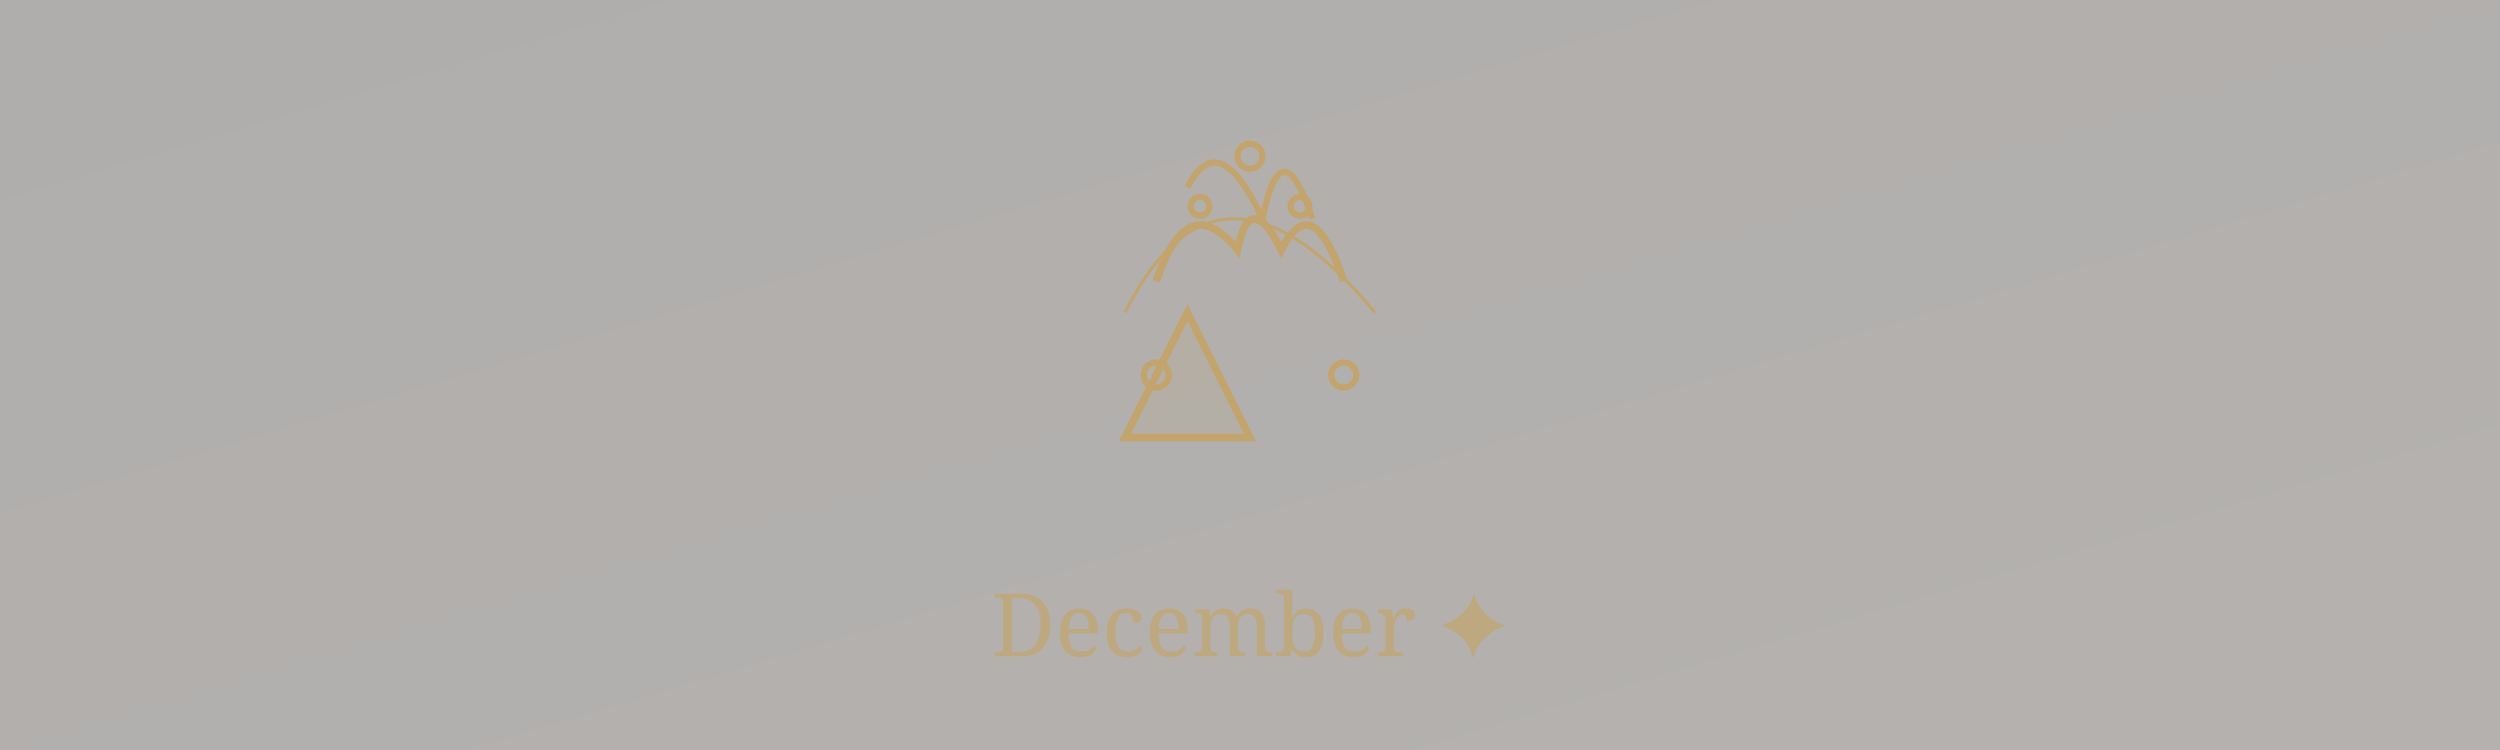
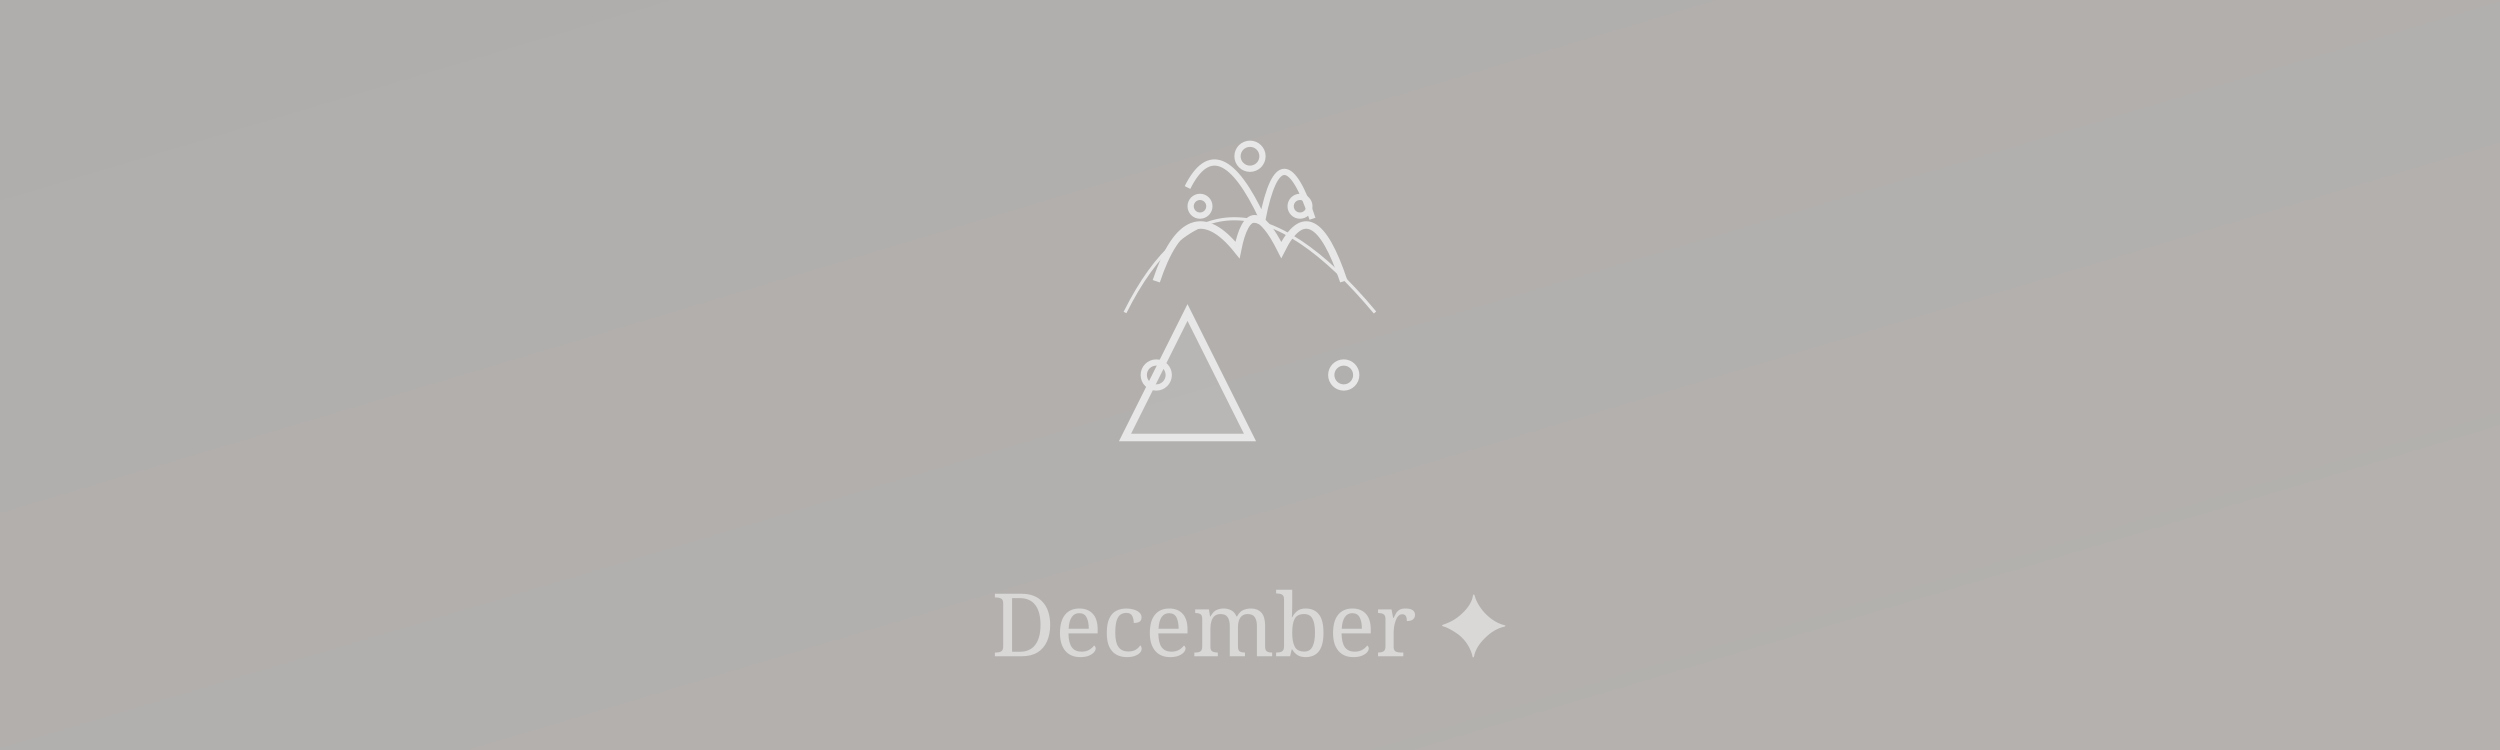
<svg xmlns="http://www.w3.org/2000/svg" viewBox="0 0 400 120">
  <defs>
    <linearGradient id="bg" x1="0" y1="0" x2="1" y2="1">
      <stop offset="0%" stop-color="#1a1410" />
      <stop offset="100%" stop-color="#2a1f15" />
    </linearGradient>
  </defs>
  <rect width="400" height="120" fill="url(#bg)" opacity="0.3" />
-   <g transform="translate(200,55)" stroke="#c9a050" stroke-width="1" fill="none" opacity="0.7">
-     <path d="M-20,15 L-10,-5 L0,15 Z" stroke-width="1.2" fill="#c9a050" fill-opacity="0.12" />
+   <g transform="translate(200,55)" stroke="#ffffff" stroke-width="1" fill="none" opacity="0.7">
+     <path d="M-20,15 L-10,-5 L0,15 Z" stroke-width="1.2" fill="#ffffff" fill-opacity="0.12" />
    <path d="M-15,-10 Q-10,-25 -2,-15 Q0,-25 5,-15 Q10,-25 15,-10" stroke-width="1.2" />
    <path d="M-10,-25 Q-5,-35 2,-20 Q5,-35 10,-20" />
    <path d="M-20,-5 Q-5,-35 20,-5" stroke-width="0.5" />
    <circle cx="0" cy="-30" r="2" />
    <circle cx="-8" cy="-22" r="1.5" />
    <circle cx="8" cy="-22" r="1.5" />
    <circle cx="-15" cy="5" r="2" />
    <circle cx="15" cy="5" r="2" />
  </g>
-   <text x="200" y="105" text-anchor="middle" fill="#c9a050" opacity="0.5" font-family="serif" font-size="14">December ✦</text>
+   <text x="200" y="105" text-anchor="middle" fill="#ffffff" opacity="0.5" font-family="serif" font-size="14">December ✦</text>
</svg>
